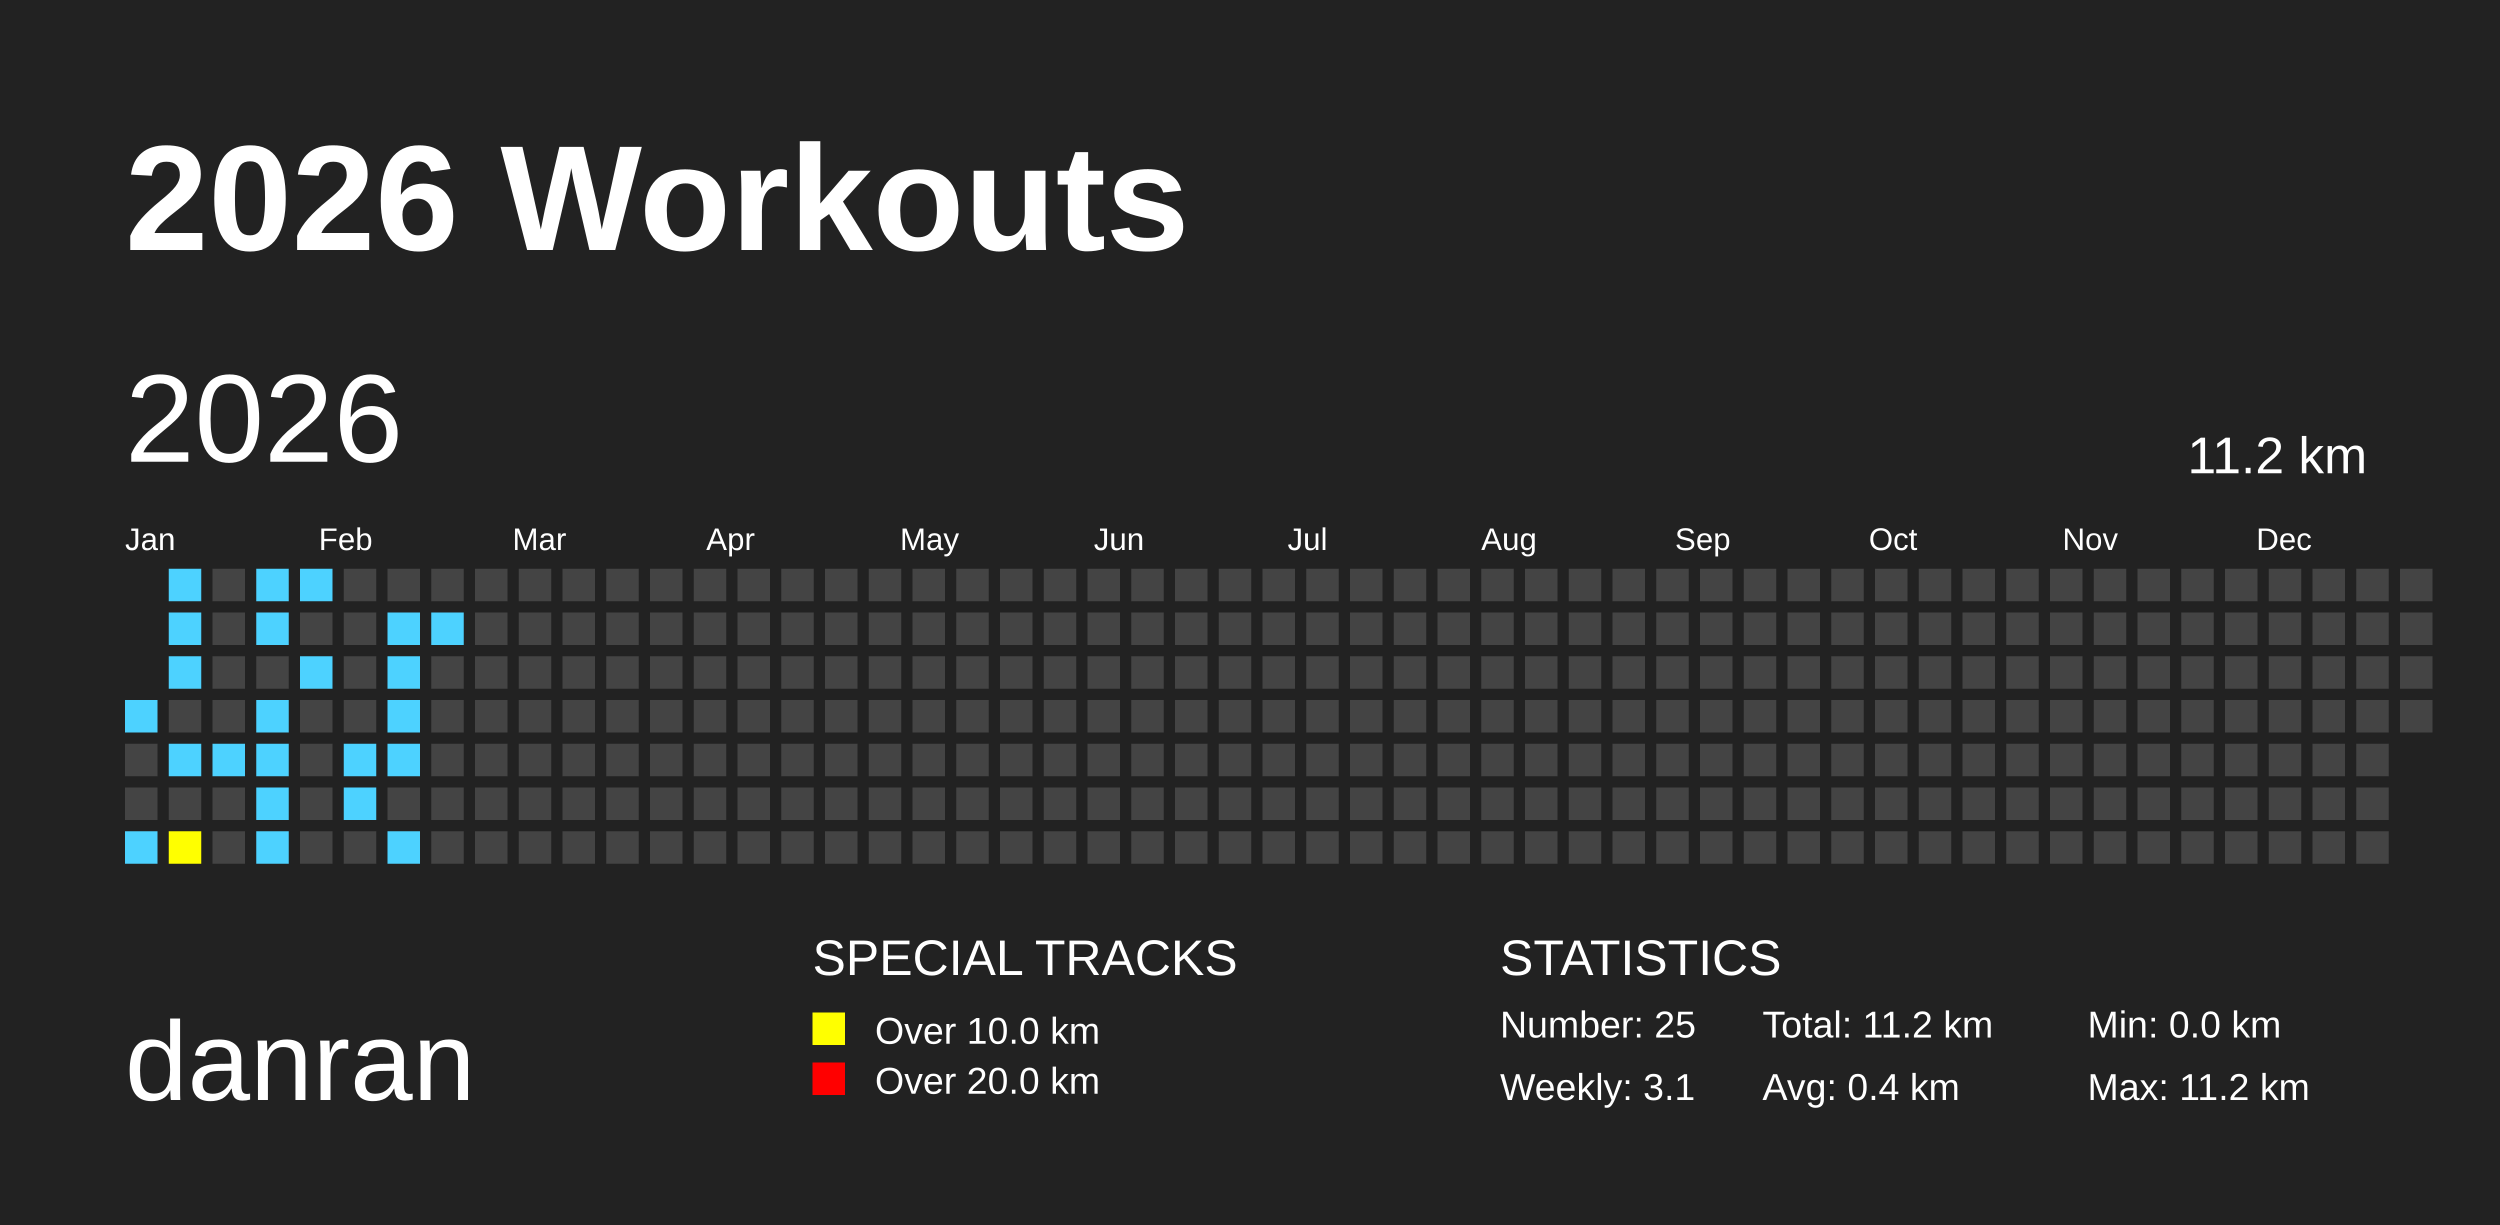
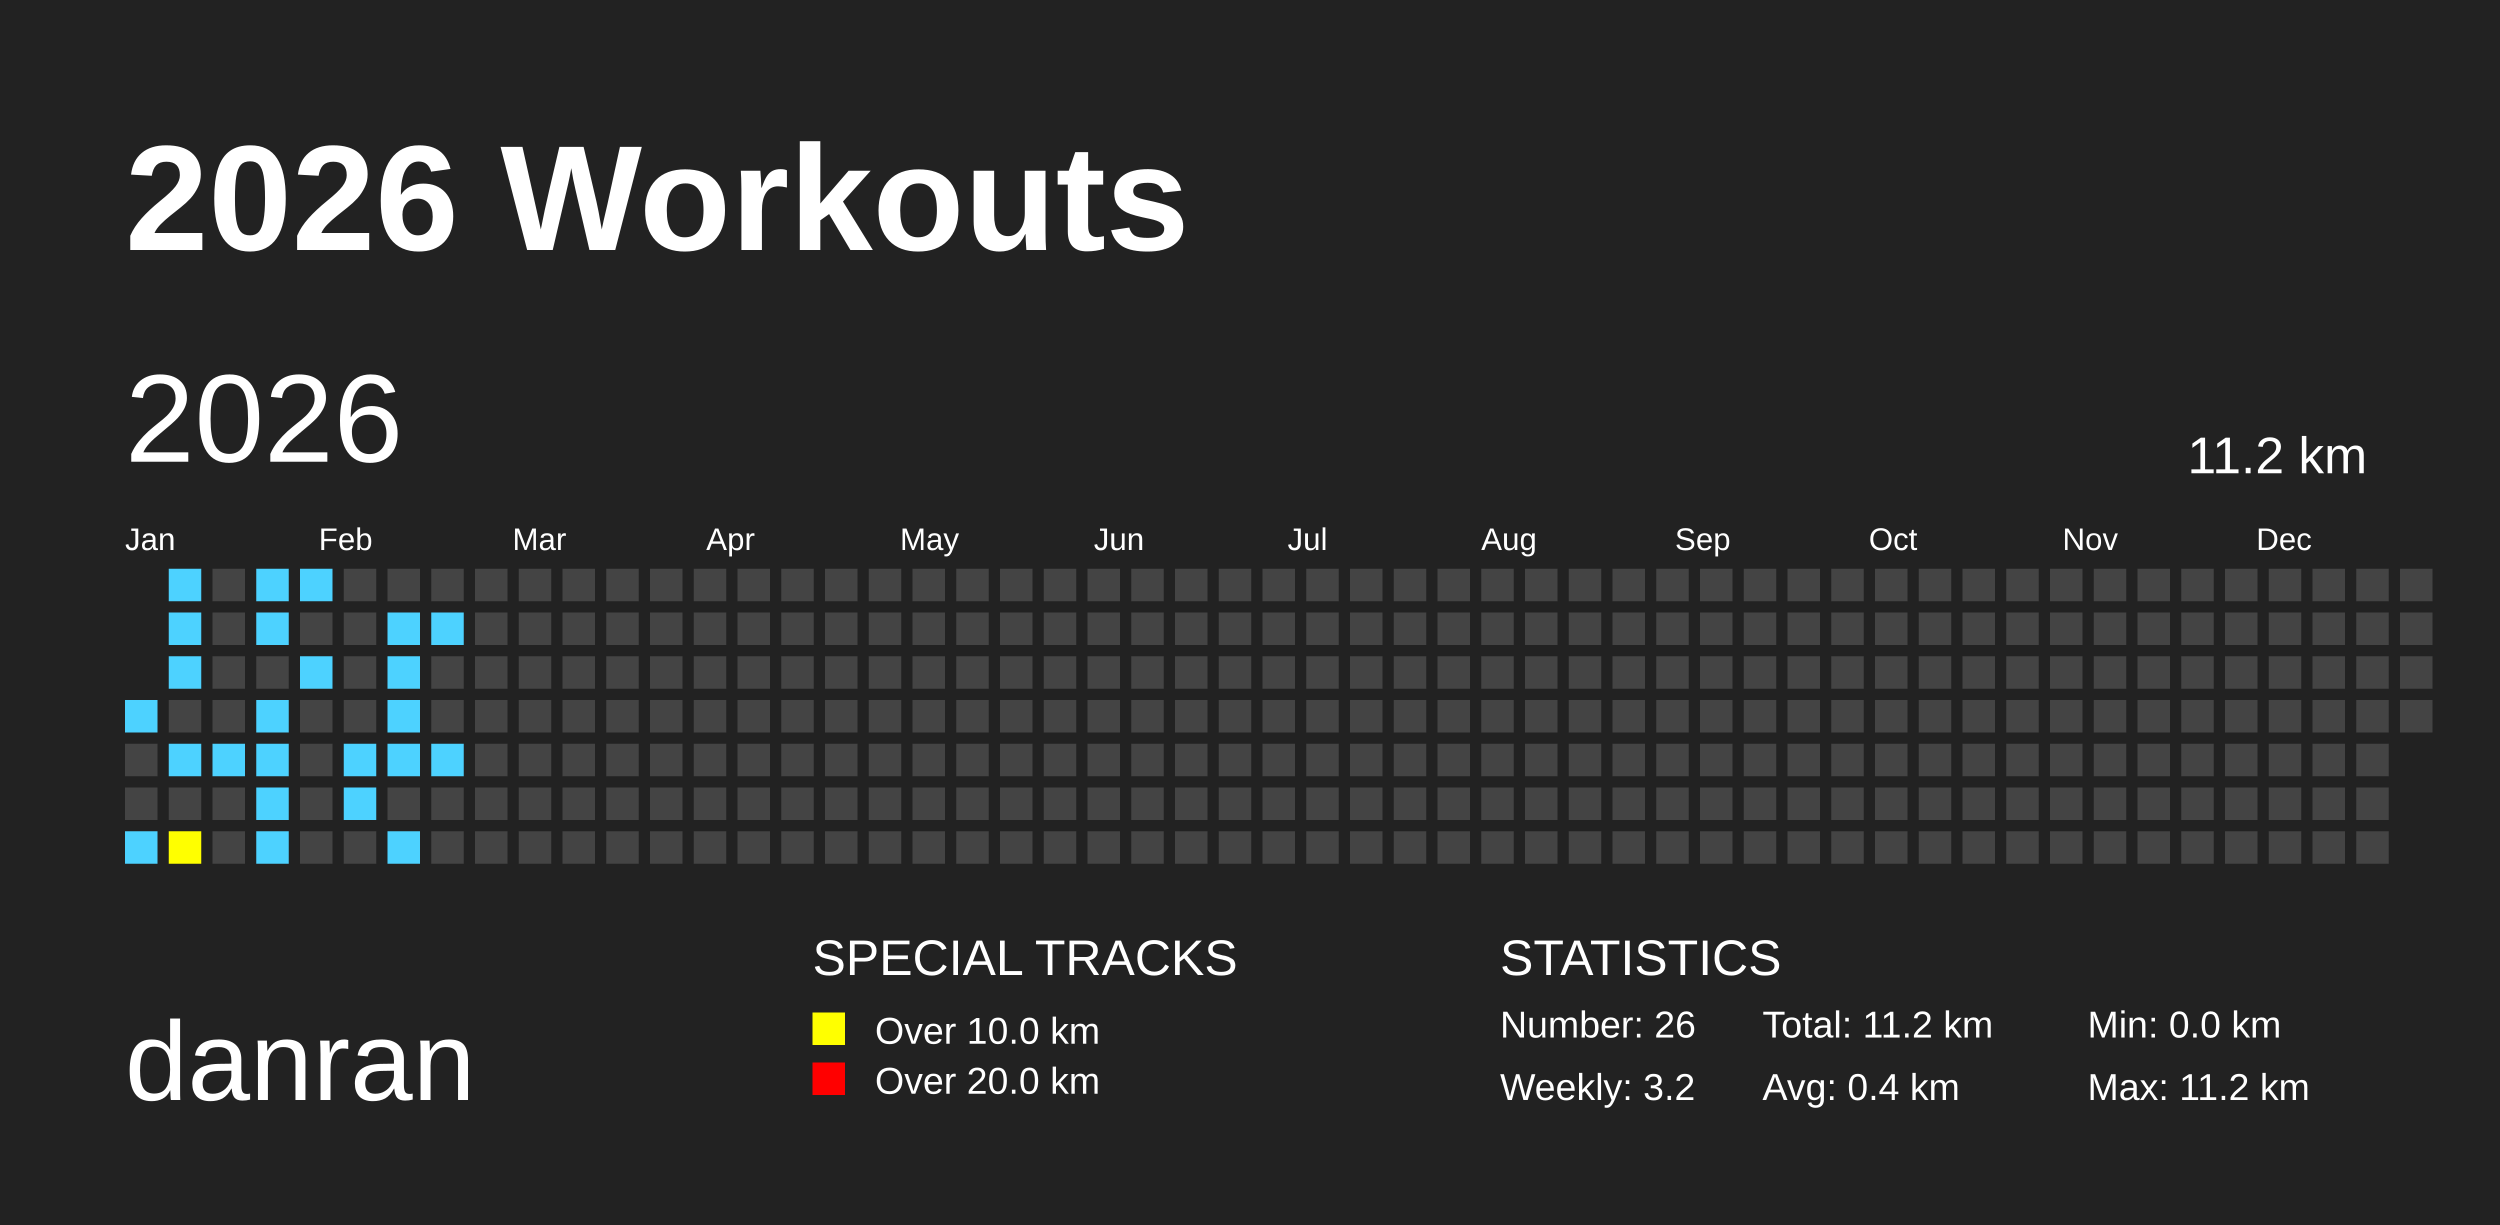
<svg xmlns="http://www.w3.org/2000/svg" baseProfile="full" height="98mm" version="1.1" viewBox="0,0,200,98" width="200mm">
  <defs />
  <rect fill="#222222" height="98" width="200" x="0" y="0" />
  <text fill="#FFFFFF" style="font-size:12px; font-family:Arial; font-weight:bold;" x="10" y="20">2026 Workouts</text>
  <text fill="#FFFFFF" style="font-size:9px; font-family:Arial" x="10" y="88">danran</text>
  <text fill="#FFFFFF" style="font-size:4px; font-family:Arial" x="65" y="78">SPECIAL TRACKS</text>
  <rect fill="yellow" height="2.6" width="2.6" x="65" y="81" />
  <text fill="#FFFFFF" style="font-size:3px; font-family:Arial" x="70" y="83.5">Over 10.0 km</text>
  <rect fill="red" height="2.6" width="2.6" x="65" y="85" />
  <text fill="#FFFFFF" style="font-size:3px; font-family:Arial" x="70" y="87.5">Over 20.0 km</text>
  <text fill="#FFFFFF" style="font-size:4px; font-family:Arial" x="120" y="78">STATISTICS</text>
-   <text fill="#FFFFFF" style="font-size:3px; font-family:Arial" x="120" y="83">Number: 25</text>
-   <text fill="#FFFFFF" style="font-size:3px; font-family:Arial" x="120" y="88">Weekly: 3.1</text>
+   <text fill="#FFFFFF" style="font-size:3px; font-family:Arial" x="120" y="83">Number: 26</text>
+   <text fill="#FFFFFF" style="font-size:3px; font-family:Arial" x="120" y="88">Weekly: 3.2</text>
  <text fill="#FFFFFF" style="font-size:3px; font-family:Arial" x="141" y="83">Total: 11.2 km</text>
  <text fill="#FFFFFF" style="font-size:3px; font-family:Arial" x="141" y="88">Avg: 0.4 km</text>
  <text fill="#FFFFFF" style="font-size:3px; font-family:Arial" x="167" y="83">Min: 0.0 km</text>
  <text fill="#FFFFFF" style="font-size:3px; font-family:Arial" x="167" y="88">Max: 11.2 km</text>
  <text dominant-baseline="hanging" fill="#FFFFFF" style="font-size:10.0px; font-family:Arial;" x="10" y="30">2026</text>
  <text dominant-baseline="hanging" fill="#FFFFFF" style="font-size:4.125px; font-family:Arial;" x="175" y="35">11.2 km</text>
  <text fill="#FFFFFF" style="font-size:2.5px; font-family:Arial" x="10.0" y="44">Jan</text>
  <text fill="#FFFFFF" style="font-size:2.5px; font-family:Arial" x="25.5" y="44">Feb</text>
  <text fill="#FFFFFF" style="font-size:2.5px; font-family:Arial" x="41.0" y="44">Mar</text>
  <text fill="#FFFFFF" style="font-size:2.5px; font-family:Arial" x="56.5" y="44">Apr</text>
  <text fill="#FFFFFF" style="font-size:2.5px; font-family:Arial" x="72.0" y="44">May</text>
  <text fill="#FFFFFF" style="font-size:2.5px; font-family:Arial" x="87.5" y="44">Jun</text>
  <text fill="#FFFFFF" style="font-size:2.5px; font-family:Arial" x="103.0" y="44">Jul</text>
  <text fill="#FFFFFF" style="font-size:2.5px; font-family:Arial" x="118.5" y="44">Aug</text>
  <text fill="#FFFFFF" style="font-size:2.5px; font-family:Arial" x="134.0" y="44">Sep</text>
  <text fill="#FFFFFF" style="font-size:2.5px; font-family:Arial" x="149.5" y="44">Oct</text>
  <text fill="#FFFFFF" style="font-size:2.5px; font-family:Arial" x="165.0" y="44">Nov</text>
  <text fill="#FFFFFF" style="font-size:2.5px; font-family:Arial" x="180.5" y="44">Dec</text>
  <rect fill="#4DD2FF" height="2.6" width="2.6" x="10.0" y="56.0" />
  <rect fill="#444444" height="2.6" width="2.6" x="10.0" y="59.5" />
  <rect fill="#444444" height="2.6" width="2.6" x="10.0" y="63.0" />
  <rect fill="#4DD2FF" height="2.6" width="2.6" x="10.0" y="66.5" />
  <rect fill="#4DD2FF" height="2.6" width="2.6" x="13.5" y="45.5" />
  <rect fill="#4DD2FF" height="2.6" width="2.6" x="13.5" y="49.0" />
  <rect fill="#4DD2FF" height="2.6" width="2.6" x="13.5" y="52.5" />
  <rect fill="#444444" height="2.6" width="2.6" x="13.5" y="56.0" />
  <rect fill="#4DD2FF" height="2.6" width="2.6" x="13.5" y="59.5" />
  <rect fill="#444444" height="2.6" width="2.6" x="13.5" y="63.0" />
  <rect fill="yellow" height="2.6" width="2.6" x="13.5" y="66.5" />
  <rect fill="#444444" height="2.6" width="2.6" x="17.0" y="45.5" />
  <rect fill="#444444" height="2.6" width="2.6" x="17.0" y="49.0" />
  <rect fill="#444444" height="2.6" width="2.6" x="17.0" y="52.5" />
  <rect fill="#444444" height="2.6" width="2.6" x="17.0" y="56.0" />
  <rect fill="#4DD2FF" height="2.6" width="2.6" x="17.0" y="59.5" />
  <rect fill="#444444" height="2.6" width="2.6" x="17.0" y="63.0" />
  <rect fill="#444444" height="2.6" width="2.6" x="17.0" y="66.5" />
  <rect fill="#4DD2FF" height="2.6" width="2.6" x="20.5" y="45.5" />
  <rect fill="#4DD2FF" height="2.6" width="2.6" x="20.5" y="49.0" />
  <rect fill="#444444" height="2.6" width="2.6" x="20.5" y="52.5" />
  <rect fill="#4DD2FF" height="2.6" width="2.6" x="20.5" y="56.0" />
  <rect fill="#4DD2FF" height="2.6" width="2.6" x="20.5" y="59.5" />
  <rect fill="#4DD2FF" height="2.6" width="2.6" x="20.5" y="63.0" />
  <rect fill="#4DD2FF" height="2.6" width="2.6" x="20.5" y="66.5" />
  <rect fill="#4DD2FF" height="2.6" width="2.6" x="24.0" y="45.5" />
  <rect fill="#444444" height="2.6" width="2.6" x="24.0" y="49.0" />
  <rect fill="#4DD2FF" height="2.6" width="2.6" x="24.0" y="52.5" />
  <rect fill="#444444" height="2.6" width="2.6" x="24.0" y="56.0" />
  <rect fill="#444444" height="2.6" width="2.6" x="24.0" y="59.5" />
  <rect fill="#444444" height="2.6" width="2.6" x="24.0" y="63.0" />
  <rect fill="#444444" height="2.6" width="2.6" x="24.0" y="66.5" />
  <rect fill="#444444" height="2.6" width="2.6" x="27.5" y="45.5" />
  <rect fill="#444444" height="2.6" width="2.6" x="27.5" y="49.0" />
  <rect fill="#444444" height="2.6" width="2.6" x="27.5" y="52.5" />
  <rect fill="#444444" height="2.6" width="2.6" x="27.5" y="56.0" />
  <rect fill="#4DD2FF" height="2.6" width="2.6" x="27.5" y="59.5" />
  <rect fill="#4DD2FF" height="2.6" width="2.6" x="27.5" y="63.0" />
  <rect fill="#444444" height="2.6" width="2.6" x="27.5" y="66.5" />
  <rect fill="#444444" height="2.6" width="2.6" x="31.0" y="45.5" />
  <rect fill="#4DD2FF" height="2.6" width="2.6" x="31.0" y="49.0" />
  <rect fill="#4DD2FF" height="2.6" width="2.6" x="31.0" y="52.5" />
  <rect fill="#4DD2FF" height="2.6" width="2.6" x="31.0" y="56.0" />
  <rect fill="#4DD2FF" height="2.6" width="2.6" x="31.0" y="59.5" />
  <rect fill="#444444" height="2.6" width="2.6" x="31.0" y="63.0" />
  <rect fill="#4DD2FF" height="2.6" width="2.6" x="31.0" y="66.5" />
  <rect fill="#444444" height="2.6" width="2.6" x="34.5" y="45.5" />
  <rect fill="#4DD2FF" height="2.6" width="2.6" x="34.5" y="49.0" />
  <rect fill="#444444" height="2.6" width="2.6" x="34.5" y="52.5" />
  <rect fill="#444444" height="2.6" width="2.6" x="34.5" y="56.0" />
-   <rect fill="#444444" height="2.6" width="2.6" x="34.5" y="59.5" />
+   <rect fill="#4DD2FF" height="2.6" width="2.6" x="34.5" y="59.5" />
  <rect fill="#444444" height="2.6" width="2.6" x="34.5" y="63.0" />
  <rect fill="#444444" height="2.6" width="2.6" x="34.5" y="66.5" />
  <rect fill="#444444" height="2.6" width="2.6" x="38.0" y="45.5" />
  <rect fill="#444444" height="2.6" width="2.6" x="38.0" y="49.0" />
  <rect fill="#444444" height="2.6" width="2.6" x="38.0" y="52.5" />
  <rect fill="#444444" height="2.6" width="2.6" x="38.0" y="56.0" />
  <rect fill="#444444" height="2.6" width="2.6" x="38.0" y="59.5" />
  <rect fill="#444444" height="2.6" width="2.6" x="38.0" y="63.0" />
  <rect fill="#444444" height="2.6" width="2.6" x="38.0" y="66.5" />
  <rect fill="#444444" height="2.6" width="2.6" x="41.5" y="45.5" />
  <rect fill="#444444" height="2.6" width="2.6" x="41.5" y="49.0" />
  <rect fill="#444444" height="2.6" width="2.6" x="41.5" y="52.5" />
  <rect fill="#444444" height="2.6" width="2.6" x="41.5" y="56.0" />
  <rect fill="#444444" height="2.6" width="2.6" x="41.5" y="59.5" />
  <rect fill="#444444" height="2.6" width="2.6" x="41.5" y="63.0" />
  <rect fill="#444444" height="2.6" width="2.6" x="41.5" y="66.5" />
  <rect fill="#444444" height="2.6" width="2.6" x="45.0" y="45.5" />
  <rect fill="#444444" height="2.6" width="2.6" x="45.0" y="49.0" />
  <rect fill="#444444" height="2.6" width="2.6" x="45.0" y="52.5" />
  <rect fill="#444444" height="2.6" width="2.6" x="45.0" y="56.0" />
  <rect fill="#444444" height="2.6" width="2.6" x="45.0" y="59.5" />
  <rect fill="#444444" height="2.6" width="2.6" x="45.0" y="63.0" />
  <rect fill="#444444" height="2.6" width="2.6" x="45.0" y="66.5" />
  <rect fill="#444444" height="2.6" width="2.6" x="48.5" y="45.5" />
  <rect fill="#444444" height="2.6" width="2.6" x="48.5" y="49.0" />
  <rect fill="#444444" height="2.6" width="2.6" x="48.5" y="52.5" />
  <rect fill="#444444" height="2.6" width="2.6" x="48.5" y="56.0" />
  <rect fill="#444444" height="2.6" width="2.6" x="48.5" y="59.5" />
  <rect fill="#444444" height="2.6" width="2.6" x="48.5" y="63.0" />
  <rect fill="#444444" height="2.6" width="2.6" x="48.5" y="66.5" />
  <rect fill="#444444" height="2.6" width="2.6" x="52.0" y="45.5" />
  <rect fill="#444444" height="2.6" width="2.6" x="52.0" y="49.0" />
  <rect fill="#444444" height="2.6" width="2.6" x="52.0" y="52.5" />
  <rect fill="#444444" height="2.6" width="2.6" x="52.0" y="56.0" />
  <rect fill="#444444" height="2.6" width="2.6" x="52.0" y="59.5" />
  <rect fill="#444444" height="2.6" width="2.6" x="52.0" y="63.0" />
  <rect fill="#444444" height="2.6" width="2.6" x="52.0" y="66.5" />
  <rect fill="#444444" height="2.6" width="2.6" x="55.5" y="45.5" />
  <rect fill="#444444" height="2.6" width="2.6" x="55.5" y="49.0" />
  <rect fill="#444444" height="2.6" width="2.6" x="55.5" y="52.5" />
  <rect fill="#444444" height="2.6" width="2.6" x="55.5" y="56.0" />
  <rect fill="#444444" height="2.6" width="2.6" x="55.5" y="59.5" />
  <rect fill="#444444" height="2.6" width="2.6" x="55.5" y="63.0" />
  <rect fill="#444444" height="2.6" width="2.6" x="55.5" y="66.5" />
  <rect fill="#444444" height="2.6" width="2.6" x="59.0" y="45.5" />
  <rect fill="#444444" height="2.6" width="2.6" x="59.0" y="49.0" />
  <rect fill="#444444" height="2.6" width="2.6" x="59.0" y="52.5" />
  <rect fill="#444444" height="2.6" width="2.6" x="59.0" y="56.0" />
  <rect fill="#444444" height="2.6" width="2.6" x="59.0" y="59.5" />
  <rect fill="#444444" height="2.6" width="2.6" x="59.0" y="63.0" />
  <rect fill="#444444" height="2.6" width="2.6" x="59.0" y="66.5" />
  <rect fill="#444444" height="2.6" width="2.6" x="62.5" y="45.5" />
  <rect fill="#444444" height="2.6" width="2.6" x="62.5" y="49.0" />
  <rect fill="#444444" height="2.6" width="2.6" x="62.5" y="52.5" />
  <rect fill="#444444" height="2.6" width="2.6" x="62.5" y="56.0" />
  <rect fill="#444444" height="2.6" width="2.6" x="62.5" y="59.5" />
  <rect fill="#444444" height="2.6" width="2.6" x="62.5" y="63.0" />
  <rect fill="#444444" height="2.6" width="2.6" x="62.5" y="66.5" />
  <rect fill="#444444" height="2.6" width="2.6" x="66.0" y="45.5" />
  <rect fill="#444444" height="2.6" width="2.6" x="66.0" y="49.0" />
  <rect fill="#444444" height="2.6" width="2.6" x="66.0" y="52.5" />
  <rect fill="#444444" height="2.6" width="2.6" x="66.0" y="56.0" />
  <rect fill="#444444" height="2.6" width="2.6" x="66.0" y="59.5" />
  <rect fill="#444444" height="2.6" width="2.6" x="66.0" y="63.0" />
  <rect fill="#444444" height="2.6" width="2.6" x="66.0" y="66.5" />
  <rect fill="#444444" height="2.6" width="2.6" x="69.5" y="45.5" />
  <rect fill="#444444" height="2.6" width="2.6" x="69.5" y="49.0" />
  <rect fill="#444444" height="2.6" width="2.6" x="69.5" y="52.5" />
  <rect fill="#444444" height="2.6" width="2.6" x="69.5" y="56.0" />
  <rect fill="#444444" height="2.6" width="2.6" x="69.5" y="59.5" />
  <rect fill="#444444" height="2.6" width="2.6" x="69.5" y="63.0" />
  <rect fill="#444444" height="2.6" width="2.6" x="69.5" y="66.5" />
  <rect fill="#444444" height="2.6" width="2.6" x="73.0" y="45.5" />
  <rect fill="#444444" height="2.6" width="2.6" x="73.0" y="49.0" />
  <rect fill="#444444" height="2.6" width="2.6" x="73.0" y="52.5" />
  <rect fill="#444444" height="2.6" width="2.6" x="73.0" y="56.0" />
  <rect fill="#444444" height="2.6" width="2.6" x="73.0" y="59.5" />
  <rect fill="#444444" height="2.6" width="2.6" x="73.0" y="63.0" />
  <rect fill="#444444" height="2.6" width="2.6" x="73.0" y="66.5" />
  <rect fill="#444444" height="2.6" width="2.6" x="76.5" y="45.5" />
  <rect fill="#444444" height="2.6" width="2.6" x="76.5" y="49.0" />
  <rect fill="#444444" height="2.6" width="2.6" x="76.5" y="52.5" />
  <rect fill="#444444" height="2.6" width="2.6" x="76.5" y="56.0" />
  <rect fill="#444444" height="2.6" width="2.6" x="76.5" y="59.5" />
  <rect fill="#444444" height="2.6" width="2.6" x="76.5" y="63.0" />
  <rect fill="#444444" height="2.6" width="2.6" x="76.5" y="66.5" />
  <rect fill="#444444" height="2.6" width="2.6" x="80.0" y="45.5" />
  <rect fill="#444444" height="2.6" width="2.6" x="80.0" y="49.0" />
  <rect fill="#444444" height="2.6" width="2.6" x="80.0" y="52.5" />
  <rect fill="#444444" height="2.6" width="2.6" x="80.0" y="56.0" />
  <rect fill="#444444" height="2.6" width="2.6" x="80.0" y="59.5" />
  <rect fill="#444444" height="2.6" width="2.6" x="80.0" y="63.0" />
  <rect fill="#444444" height="2.6" width="2.6" x="80.0" y="66.5" />
  <rect fill="#444444" height="2.6" width="2.6" x="83.5" y="45.5" />
  <rect fill="#444444" height="2.6" width="2.6" x="83.5" y="49.0" />
  <rect fill="#444444" height="2.6" width="2.6" x="83.5" y="52.5" />
  <rect fill="#444444" height="2.6" width="2.6" x="83.5" y="56.0" />
  <rect fill="#444444" height="2.6" width="2.6" x="83.5" y="59.5" />
  <rect fill="#444444" height="2.6" width="2.6" x="83.5" y="63.0" />
  <rect fill="#444444" height="2.6" width="2.6" x="83.5" y="66.5" />
  <rect fill="#444444" height="2.6" width="2.6" x="87.0" y="45.5" />
  <rect fill="#444444" height="2.6" width="2.6" x="87.0" y="49.0" />
  <rect fill="#444444" height="2.6" width="2.6" x="87.0" y="52.5" />
  <rect fill="#444444" height="2.6" width="2.6" x="87.0" y="56.0" />
  <rect fill="#444444" height="2.6" width="2.6" x="87.0" y="59.5" />
  <rect fill="#444444" height="2.6" width="2.6" x="87.0" y="63.0" />
  <rect fill="#444444" height="2.6" width="2.6" x="87.0" y="66.5" />
  <rect fill="#444444" height="2.6" width="2.6" x="90.5" y="45.5" />
  <rect fill="#444444" height="2.6" width="2.6" x="90.5" y="49.0" />
  <rect fill="#444444" height="2.6" width="2.6" x="90.5" y="52.5" />
  <rect fill="#444444" height="2.6" width="2.6" x="90.5" y="56.0" />
  <rect fill="#444444" height="2.6" width="2.6" x="90.5" y="59.5" />
  <rect fill="#444444" height="2.6" width="2.6" x="90.5" y="63.0" />
  <rect fill="#444444" height="2.6" width="2.6" x="90.5" y="66.5" />
  <rect fill="#444444" height="2.6" width="2.6" x="94.0" y="45.5" />
  <rect fill="#444444" height="2.6" width="2.6" x="94.0" y="49.0" />
  <rect fill="#444444" height="2.6" width="2.6" x="94.0" y="52.5" />
  <rect fill="#444444" height="2.6" width="2.6" x="94.0" y="56.0" />
  <rect fill="#444444" height="2.6" width="2.6" x="94.0" y="59.5" />
  <rect fill="#444444" height="2.6" width="2.6" x="94.0" y="63.0" />
  <rect fill="#444444" height="2.6" width="2.6" x="94.0" y="66.5" />
  <rect fill="#444444" height="2.6" width="2.6" x="97.5" y="45.5" />
  <rect fill="#444444" height="2.6" width="2.6" x="97.5" y="49.0" />
  <rect fill="#444444" height="2.6" width="2.6" x="97.5" y="52.5" />
  <rect fill="#444444" height="2.6" width="2.6" x="97.5" y="56.0" />
  <rect fill="#444444" height="2.6" width="2.6" x="97.5" y="59.5" />
  <rect fill="#444444" height="2.6" width="2.6" x="97.5" y="63.0" />
  <rect fill="#444444" height="2.6" width="2.6" x="97.5" y="66.5" />
  <rect fill="#444444" height="2.6" width="2.6" x="101.0" y="45.5" />
  <rect fill="#444444" height="2.6" width="2.6" x="101.0" y="49.0" />
  <rect fill="#444444" height="2.6" width="2.6" x="101.0" y="52.5" />
  <rect fill="#444444" height="2.6" width="2.6" x="101.0" y="56.0" />
  <rect fill="#444444" height="2.6" width="2.6" x="101.0" y="59.5" />
  <rect fill="#444444" height="2.6" width="2.6" x="101.0" y="63.0" />
  <rect fill="#444444" height="2.6" width="2.6" x="101.0" y="66.5" />
  <rect fill="#444444" height="2.6" width="2.6" x="104.5" y="45.5" />
  <rect fill="#444444" height="2.6" width="2.6" x="104.5" y="49.0" />
  <rect fill="#444444" height="2.6" width="2.6" x="104.5" y="52.5" />
  <rect fill="#444444" height="2.6" width="2.6" x="104.5" y="56.0" />
  <rect fill="#444444" height="2.6" width="2.6" x="104.5" y="59.5" />
  <rect fill="#444444" height="2.6" width="2.6" x="104.5" y="63.0" />
  <rect fill="#444444" height="2.6" width="2.6" x="104.5" y="66.5" />
  <rect fill="#444444" height="2.6" width="2.6" x="108.0" y="45.5" />
  <rect fill="#444444" height="2.6" width="2.6" x="108.0" y="49.0" />
  <rect fill="#444444" height="2.6" width="2.6" x="108.0" y="52.5" />
  <rect fill="#444444" height="2.6" width="2.6" x="108.0" y="56.0" />
  <rect fill="#444444" height="2.6" width="2.6" x="108.0" y="59.5" />
  <rect fill="#444444" height="2.6" width="2.6" x="108.0" y="63.0" />
  <rect fill="#444444" height="2.6" width="2.6" x="108.0" y="66.5" />
  <rect fill="#444444" height="2.6" width="2.6" x="111.5" y="45.5" />
  <rect fill="#444444" height="2.6" width="2.6" x="111.5" y="49.0" />
  <rect fill="#444444" height="2.6" width="2.6" x="111.5" y="52.5" />
  <rect fill="#444444" height="2.6" width="2.6" x="111.5" y="56.0" />
  <rect fill="#444444" height="2.6" width="2.6" x="111.5" y="59.5" />
  <rect fill="#444444" height="2.6" width="2.6" x="111.5" y="63.0" />
  <rect fill="#444444" height="2.6" width="2.6" x="111.5" y="66.5" />
  <rect fill="#444444" height="2.6" width="2.6" x="115.0" y="45.5" />
  <rect fill="#444444" height="2.6" width="2.6" x="115.0" y="49.0" />
  <rect fill="#444444" height="2.6" width="2.6" x="115.0" y="52.5" />
  <rect fill="#444444" height="2.6" width="2.6" x="115.0" y="56.0" />
  <rect fill="#444444" height="2.6" width="2.6" x="115.0" y="59.5" />
  <rect fill="#444444" height="2.6" width="2.6" x="115.0" y="63.0" />
  <rect fill="#444444" height="2.6" width="2.6" x="115.0" y="66.5" />
  <rect fill="#444444" height="2.6" width="2.6" x="118.5" y="45.5" />
  <rect fill="#444444" height="2.6" width="2.6" x="118.5" y="49.0" />
  <rect fill="#444444" height="2.6" width="2.6" x="118.5" y="52.5" />
  <rect fill="#444444" height="2.6" width="2.6" x="118.5" y="56.0" />
  <rect fill="#444444" height="2.6" width="2.6" x="118.5" y="59.5" />
  <rect fill="#444444" height="2.6" width="2.6" x="118.5" y="63.0" />
  <rect fill="#444444" height="2.6" width="2.6" x="118.5" y="66.5" />
  <rect fill="#444444" height="2.6" width="2.6" x="122.0" y="45.5" />
  <rect fill="#444444" height="2.6" width="2.6" x="122.0" y="49.0" />
  <rect fill="#444444" height="2.6" width="2.6" x="122.0" y="52.5" />
  <rect fill="#444444" height="2.6" width="2.6" x="122.0" y="56.0" />
  <rect fill="#444444" height="2.6" width="2.6" x="122.0" y="59.5" />
  <rect fill="#444444" height="2.6" width="2.6" x="122.0" y="63.0" />
  <rect fill="#444444" height="2.6" width="2.6" x="122.0" y="66.5" />
  <rect fill="#444444" height="2.6" width="2.6" x="125.5" y="45.5" />
  <rect fill="#444444" height="2.6" width="2.6" x="125.5" y="49.0" />
  <rect fill="#444444" height="2.6" width="2.6" x="125.5" y="52.5" />
  <rect fill="#444444" height="2.6" width="2.6" x="125.5" y="56.0" />
  <rect fill="#444444" height="2.6" width="2.6" x="125.5" y="59.5" />
  <rect fill="#444444" height="2.6" width="2.6" x="125.5" y="63.0" />
  <rect fill="#444444" height="2.6" width="2.6" x="125.5" y="66.5" />
  <rect fill="#444444" height="2.6" width="2.6" x="129.0" y="45.5" />
  <rect fill="#444444" height="2.6" width="2.6" x="129.0" y="49.0" />
  <rect fill="#444444" height="2.6" width="2.6" x="129.0" y="52.5" />
  <rect fill="#444444" height="2.6" width="2.6" x="129.0" y="56.0" />
  <rect fill="#444444" height="2.6" width="2.6" x="129.0" y="59.5" />
  <rect fill="#444444" height="2.6" width="2.6" x="129.0" y="63.0" />
  <rect fill="#444444" height="2.6" width="2.6" x="129.0" y="66.5" />
  <rect fill="#444444" height="2.6" width="2.6" x="132.5" y="45.5" />
  <rect fill="#444444" height="2.6" width="2.6" x="132.5" y="49.0" />
  <rect fill="#444444" height="2.6" width="2.6" x="132.5" y="52.5" />
  <rect fill="#444444" height="2.6" width="2.6" x="132.5" y="56.0" />
  <rect fill="#444444" height="2.6" width="2.6" x="132.5" y="59.5" />
  <rect fill="#444444" height="2.6" width="2.6" x="132.5" y="63.0" />
  <rect fill="#444444" height="2.6" width="2.6" x="132.5" y="66.5" />
  <rect fill="#444444" height="2.6" width="2.6" x="136.0" y="45.5" />
  <rect fill="#444444" height="2.6" width="2.6" x="136.0" y="49.0" />
  <rect fill="#444444" height="2.6" width="2.6" x="136.0" y="52.5" />
  <rect fill="#444444" height="2.6" width="2.6" x="136.0" y="56.0" />
  <rect fill="#444444" height="2.6" width="2.6" x="136.0" y="59.5" />
  <rect fill="#444444" height="2.6" width="2.6" x="136.0" y="63.0" />
  <rect fill="#444444" height="2.6" width="2.6" x="136.0" y="66.5" />
  <rect fill="#444444" height="2.6" width="2.6" x="139.5" y="45.5" />
  <rect fill="#444444" height="2.6" width="2.6" x="139.5" y="49.0" />
  <rect fill="#444444" height="2.6" width="2.6" x="139.5" y="52.5" />
  <rect fill="#444444" height="2.6" width="2.6" x="139.5" y="56.0" />
  <rect fill="#444444" height="2.6" width="2.6" x="139.5" y="59.5" />
  <rect fill="#444444" height="2.6" width="2.6" x="139.5" y="63.0" />
  <rect fill="#444444" height="2.6" width="2.6" x="139.5" y="66.5" />
  <rect fill="#444444" height="2.6" width="2.6" x="143.0" y="45.5" />
  <rect fill="#444444" height="2.6" width="2.6" x="143.0" y="49.0" />
  <rect fill="#444444" height="2.6" width="2.6" x="143.0" y="52.5" />
  <rect fill="#444444" height="2.6" width="2.6" x="143.0" y="56.0" />
  <rect fill="#444444" height="2.6" width="2.6" x="143.0" y="59.5" />
  <rect fill="#444444" height="2.6" width="2.6" x="143.0" y="63.0" />
  <rect fill="#444444" height="2.6" width="2.6" x="143.0" y="66.5" />
  <rect fill="#444444" height="2.6" width="2.6" x="146.5" y="45.5" />
  <rect fill="#444444" height="2.6" width="2.6" x="146.5" y="49.0" />
  <rect fill="#444444" height="2.6" width="2.6" x="146.5" y="52.5" />
  <rect fill="#444444" height="2.6" width="2.6" x="146.5" y="56.0" />
  <rect fill="#444444" height="2.6" width="2.6" x="146.5" y="59.5" />
  <rect fill="#444444" height="2.6" width="2.6" x="146.5" y="63.0" />
  <rect fill="#444444" height="2.6" width="2.6" x="146.5" y="66.5" />
  <rect fill="#444444" height="2.6" width="2.6" x="150.0" y="45.5" />
  <rect fill="#444444" height="2.6" width="2.6" x="150.0" y="49.0" />
  <rect fill="#444444" height="2.6" width="2.6" x="150.0" y="52.5" />
  <rect fill="#444444" height="2.6" width="2.6" x="150.0" y="56.0" />
  <rect fill="#444444" height="2.6" width="2.6" x="150.0" y="59.5" />
  <rect fill="#444444" height="2.6" width="2.6" x="150.0" y="63.0" />
  <rect fill="#444444" height="2.6" width="2.6" x="150.0" y="66.5" />
  <rect fill="#444444" height="2.6" width="2.6" x="153.5" y="45.5" />
  <rect fill="#444444" height="2.6" width="2.6" x="153.5" y="49.0" />
  <rect fill="#444444" height="2.6" width="2.6" x="153.5" y="52.5" />
  <rect fill="#444444" height="2.6" width="2.6" x="153.5" y="56.0" />
  <rect fill="#444444" height="2.6" width="2.6" x="153.5" y="59.5" />
  <rect fill="#444444" height="2.6" width="2.6" x="153.5" y="63.0" />
  <rect fill="#444444" height="2.6" width="2.6" x="153.5" y="66.5" />
  <rect fill="#444444" height="2.6" width="2.6" x="157.0" y="45.5" />
  <rect fill="#444444" height="2.6" width="2.6" x="157.0" y="49.0" />
  <rect fill="#444444" height="2.6" width="2.6" x="157.0" y="52.5" />
  <rect fill="#444444" height="2.6" width="2.6" x="157.0" y="56.0" />
  <rect fill="#444444" height="2.6" width="2.6" x="157.0" y="59.5" />
  <rect fill="#444444" height="2.6" width="2.6" x="157.0" y="63.0" />
  <rect fill="#444444" height="2.6" width="2.6" x="157.0" y="66.5" />
  <rect fill="#444444" height="2.6" width="2.6" x="160.5" y="45.5" />
  <rect fill="#444444" height="2.6" width="2.6" x="160.5" y="49.0" />
  <rect fill="#444444" height="2.6" width="2.6" x="160.5" y="52.5" />
  <rect fill="#444444" height="2.6" width="2.6" x="160.5" y="56.0" />
  <rect fill="#444444" height="2.6" width="2.6" x="160.5" y="59.5" />
  <rect fill="#444444" height="2.6" width="2.6" x="160.5" y="63.0" />
  <rect fill="#444444" height="2.6" width="2.6" x="160.5" y="66.5" />
  <rect fill="#444444" height="2.6" width="2.6" x="164.0" y="45.5" />
  <rect fill="#444444" height="2.6" width="2.6" x="164.0" y="49.0" />
  <rect fill="#444444" height="2.6" width="2.6" x="164.0" y="52.5" />
  <rect fill="#444444" height="2.6" width="2.6" x="164.0" y="56.0" />
  <rect fill="#444444" height="2.6" width="2.6" x="164.0" y="59.5" />
  <rect fill="#444444" height="2.6" width="2.6" x="164.0" y="63.0" />
  <rect fill="#444444" height="2.6" width="2.6" x="164.0" y="66.5" />
  <rect fill="#444444" height="2.6" width="2.6" x="167.5" y="45.5" />
  <rect fill="#444444" height="2.6" width="2.6" x="167.5" y="49.0" />
  <rect fill="#444444" height="2.6" width="2.6" x="167.5" y="52.5" />
  <rect fill="#444444" height="2.6" width="2.6" x="167.5" y="56.0" />
  <rect fill="#444444" height="2.6" width="2.6" x="167.5" y="59.5" />
  <rect fill="#444444" height="2.6" width="2.6" x="167.5" y="63.0" />
  <rect fill="#444444" height="2.6" width="2.6" x="167.5" y="66.5" />
  <rect fill="#444444" height="2.6" width="2.6" x="171.0" y="45.5" />
  <rect fill="#444444" height="2.6" width="2.6" x="171.0" y="49.0" />
  <rect fill="#444444" height="2.6" width="2.6" x="171.0" y="52.5" />
  <rect fill="#444444" height="2.6" width="2.6" x="171.0" y="56.0" />
  <rect fill="#444444" height="2.6" width="2.6" x="171.0" y="59.5" />
  <rect fill="#444444" height="2.6" width="2.6" x="171.0" y="63.0" />
  <rect fill="#444444" height="2.6" width="2.6" x="171.0" y="66.5" />
  <rect fill="#444444" height="2.6" width="2.6" x="174.5" y="45.5" />
  <rect fill="#444444" height="2.6" width="2.6" x="174.5" y="49.0" />
  <rect fill="#444444" height="2.6" width="2.6" x="174.5" y="52.5" />
  <rect fill="#444444" height="2.6" width="2.6" x="174.5" y="56.0" />
  <rect fill="#444444" height="2.6" width="2.6" x="174.5" y="59.5" />
  <rect fill="#444444" height="2.6" width="2.6" x="174.5" y="63.0" />
  <rect fill="#444444" height="2.6" width="2.6" x="174.5" y="66.5" />
  <rect fill="#444444" height="2.6" width="2.6" x="178.0" y="45.5" />
  <rect fill="#444444" height="2.6" width="2.6" x="178.0" y="49.0" />
  <rect fill="#444444" height="2.6" width="2.6" x="178.0" y="52.5" />
  <rect fill="#444444" height="2.6" width="2.6" x="178.0" y="56.0" />
  <rect fill="#444444" height="2.6" width="2.6" x="178.0" y="59.5" />
  <rect fill="#444444" height="2.6" width="2.6" x="178.0" y="63.0" />
  <rect fill="#444444" height="2.6" width="2.6" x="178.0" y="66.5" />
  <rect fill="#444444" height="2.6" width="2.6" x="181.5" y="45.5" />
  <rect fill="#444444" height="2.6" width="2.6" x="181.5" y="49.0" />
  <rect fill="#444444" height="2.6" width="2.6" x="181.5" y="52.5" />
  <rect fill="#444444" height="2.6" width="2.6" x="181.5" y="56.0" />
  <rect fill="#444444" height="2.6" width="2.6" x="181.5" y="59.5" />
  <rect fill="#444444" height="2.6" width="2.6" x="181.5" y="63.0" />
  <rect fill="#444444" height="2.6" width="2.6" x="181.5" y="66.5" />
  <rect fill="#444444" height="2.6" width="2.6" x="185.0" y="45.5" />
  <rect fill="#444444" height="2.6" width="2.6" x="185.0" y="49.0" />
  <rect fill="#444444" height="2.6" width="2.6" x="185.0" y="52.5" />
  <rect fill="#444444" height="2.6" width="2.6" x="185.0" y="56.0" />
  <rect fill="#444444" height="2.6" width="2.6" x="185.0" y="59.5" />
  <rect fill="#444444" height="2.6" width="2.6" x="185.0" y="63.0" />
  <rect fill="#444444" height="2.6" width="2.6" x="185.0" y="66.5" />
  <rect fill="#444444" height="2.6" width="2.6" x="188.5" y="45.5" />
  <rect fill="#444444" height="2.6" width="2.6" x="188.5" y="49.0" />
  <rect fill="#444444" height="2.6" width="2.6" x="188.5" y="52.5" />
  <rect fill="#444444" height="2.6" width="2.6" x="188.5" y="56.0" />
  <rect fill="#444444" height="2.6" width="2.6" x="188.5" y="59.5" />
  <rect fill="#444444" height="2.6" width="2.6" x="188.5" y="63.0" />
  <rect fill="#444444" height="2.6" width="2.6" x="188.5" y="66.5" />
  <rect fill="#444444" height="2.6" width="2.6" x="192.0" y="45.5" />
  <rect fill="#444444" height="2.6" width="2.6" x="192.0" y="49.0" />
  <rect fill="#444444" height="2.6" width="2.6" x="192.0" y="52.5" />
  <rect fill="#444444" height="2.6" width="2.6" x="192.0" y="56.0" />
</svg>
